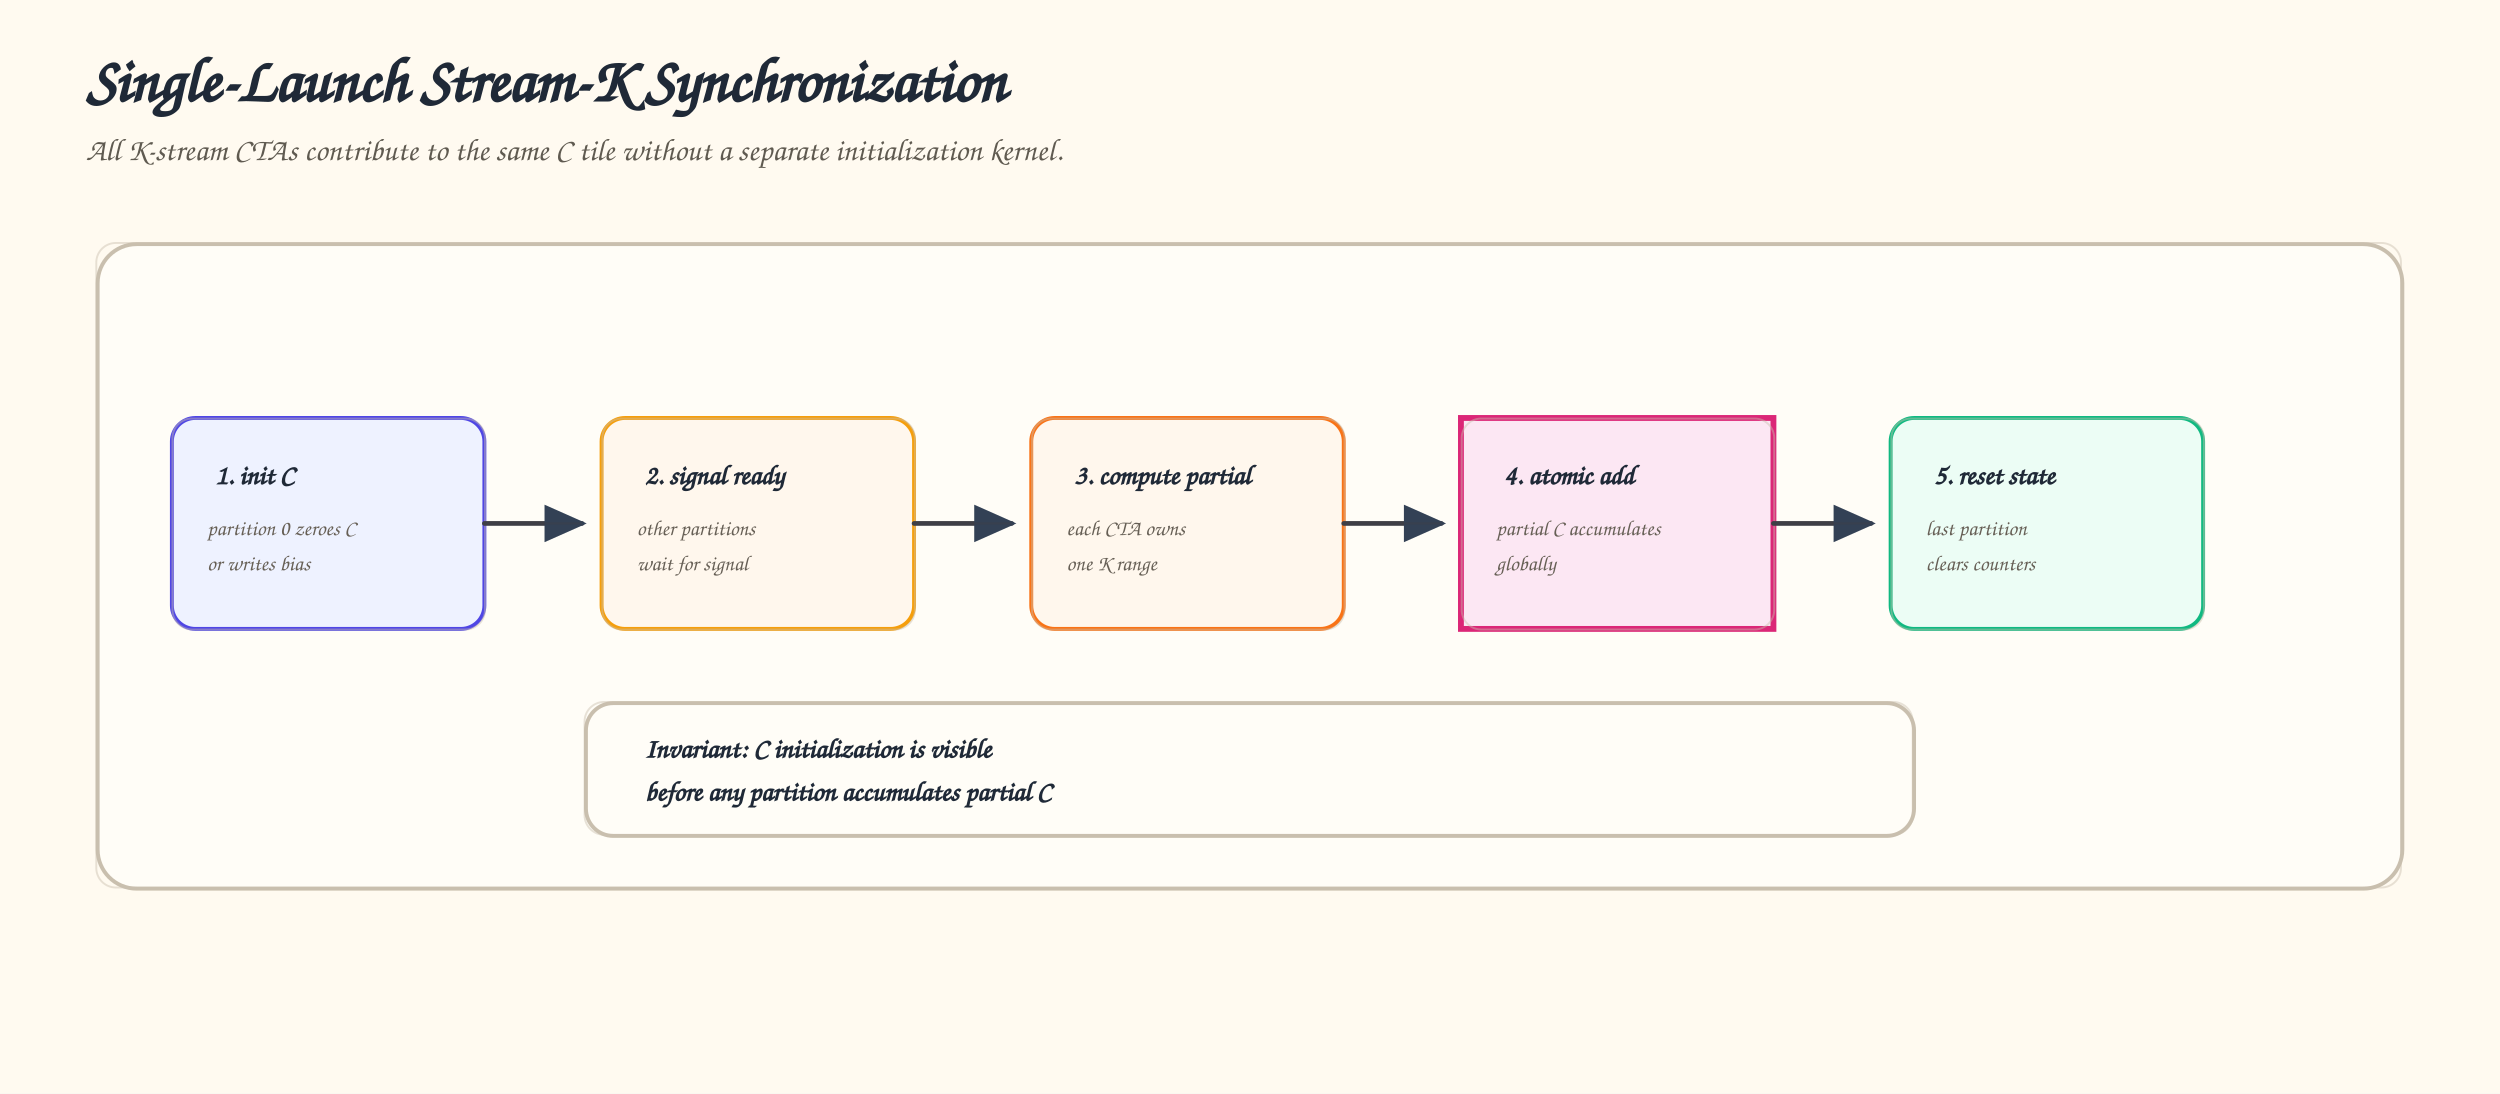
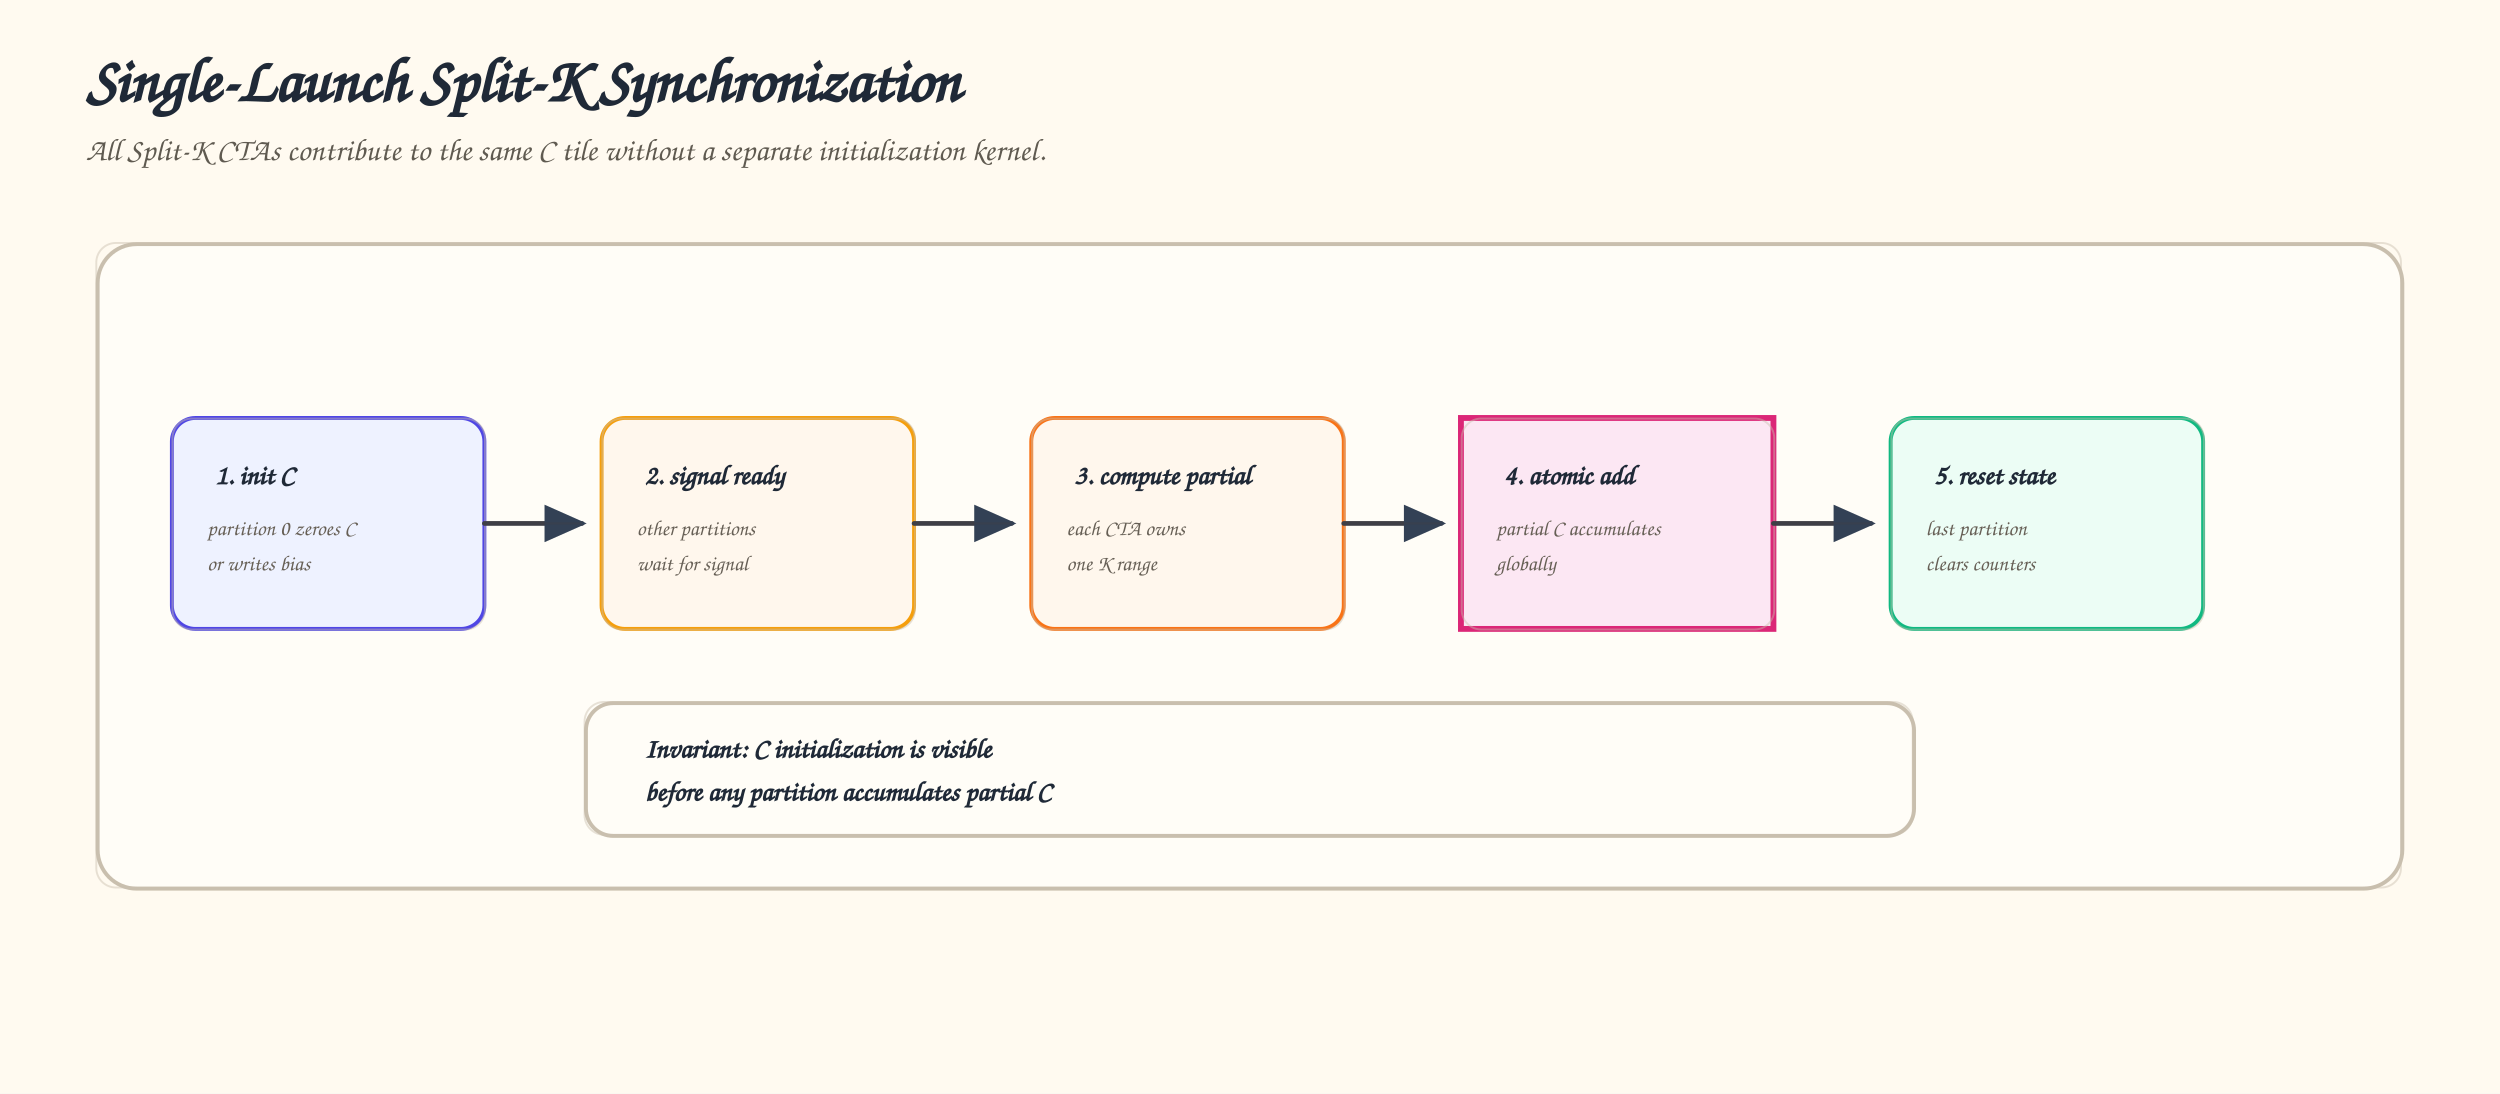
<svg xmlns="http://www.w3.org/2000/svg" width="1280" height="560" viewBox="0 0 1280 560" role="img" aria-labelledby="title desc">
  <defs>
    <marker id="arrow" markerWidth="10" markerHeight="10" refX="8" refY="4" orient="auto" markerUnits="strokeWidth">
      <path d="M0,0 L9,4 L0,8 Z" fill="#334155" />
    </marker>
    <style>
    .bg{fill:#fffaf0}.panel{fill:#fffdf7;stroke:#c9bfae;stroke-width:2;rx:20}.panel2{fill:#fffdf7;stroke:#c9bfae;stroke-width:2;rx:14}
    .title{font:800 32px "Comic Sans MS","Comic Neue","Chalkboard SE",cursive;fill:#1f2937}.subtitle{font:500 16px "Comic Sans MS","Comic Neue","Chalkboard SE",cursive;fill:#5f5a50}.section{font:800 18px "Comic Sans MS","Comic Neue","Chalkboard SE",cursive;fill:#1f2937}
    .label{font:700 14px "Comic Sans MS","Comic Neue","Chalkboard SE",cursive;fill:#1f2937}.small{font:500 13px "Comic Sans MS","Comic Neue","Chalkboard SE",cursive;fill:#5f5a50}.tiny{font:600 11px "Comic Sans MS","Comic Neue","Chalkboard SE",cursive;fill:#665f55}.axis{font:700 12px "Comic Sans MS","Comic Neue","Chalkboard SE",cursive;fill:#665f55}.num{font:800 18px "Comic Sans MS","Comic Neue","Chalkboard SE",cursive;fill:#1f2937}.stat{font:800 26px "Comic Sans MS","Comic Neue","Chalkboard SE",cursive;fill:#1f2937}
    .grid{fill:#ffffff;stroke:#cbd5e1;stroke-width:1}.a{fill:#dbeafe;stroke:#2563eb;stroke-width:1.7}.b{fill:#ccfbf1;stroke:#0f766e;stroke-width:1.7}.c{fill:#ffedd5;stroke:#f97316;stroke-width:1.5}.hot{fill:#fce7f3;stroke:#db2777;stroke-width:3}.k0{fill:#dbeafe;stroke:#2563eb;stroke-width:2}.k1{fill:#dcfce7;stroke:#16a34a;stroke-width:2}.k2{fill:#fef3c7;stroke:#f59e0b;stroke-width:2}.k3{fill:#fce7f3;stroke:#db2777;stroke-width:2}
    .stage{fill:#eef2ff;stroke:#4f46e5;stroke-width:2;rx:12}.lds{fill:#f5f3ff;stroke:#7c3aed;stroke-width:2;rx:12}.mfma{fill:#fff7ed;stroke:#f97316;stroke-width:2;rx:12}.ok{fill:#ecfdf5;stroke:#10b981;stroke-width:2;rx:12}.warn{fill:#fff7ed;stroke:#f59e0b;stroke-width:2;rx:12}.bad{fill:#fef2f2;stroke:#ef4444;stroke-width:2;rx:12}.arrow{stroke:#3f3f46;stroke-width:2.4;fill:none;marker-end:url(#arrow);stroke-linecap:round;stroke-linejoin:round}.dash{stroke-dasharray:6 6}.muted{fill:#f1f5f9;stroke:#94a3b8;stroke-width:1.2}.line{fill:none;stroke-width:3;stroke-linejoin:round;stroke-linecap:round}.tick{stroke:#e2e8f0;stroke-width:1}
  </style>
  </defs>
  <rect class="bg" width="1280" height="560" />
-   <text x="44" y="52" class="title">Single-Launch Stream-K Synchronization</text>
-   <text x="44" y="82" class="subtitle">All K-stream CTAs contribute to the same C tile without a separate initialization kernel.</text>
+   <text x="44" y="52" class="title">Single-Launch Split-K Synchronization</text>
+   <text x="44" y="82" class="subtitle">All Split-K CTAs contribute to the same C tile without a separate initialization kernel.</text>
  <rect class="panel" x="50" y="125" width="1180" height="330" data-sketch="1" />
  <rect x="49.3" y="124.4" width="1180" height="330" rx="10" fill="none" stroke="#c9bfae" stroke-width="1" opacity="0.45" />
  <rect class="stage" x="88" y="214" width="160" height="108" data-sketch="1" />
  <rect x="88.3" y="214.3" width="160" height="108" rx="10" fill="none" stroke="#c9bfae" stroke-width="1" opacity="0.45" />
  <text x="110" y="248" class="label">1. init C</text>
  <text x="106" y="274" class="tiny">partition 0 zeroes C</text>
  <text x="106" y="292" class="tiny">or writes bias</text>
  <path class="arrow" d="M248 268 L298 268" data-sketch="1" />
  <path d="M248 268 L298 268" stroke="#3f3f46" stroke-width="1.1" opacity="0.45" fill="none" />
  <rect class="warn" x="308" y="214" width="160" height="108" data-sketch="1" />
  <rect x="308.4" y="214.3" width="160" height="108" rx="10" fill="none" stroke="#c9bfae" stroke-width="1" opacity="0.45" />
  <text x="330" y="248" class="label">2. signal ready</text>
  <text x="326" y="274" class="tiny">other partitions</text>
  <text x="326" y="292" class="tiny">wait for signal</text>
  <path class="arrow" d="M468 268 L518 268" data-sketch="1" />
  <path d="M468 268 L518 268" stroke="#3f3f46" stroke-width="1.1" opacity="0.45" fill="none" />
  <rect class="mfma" x="528" y="214" width="160" height="108" data-sketch="1" />
  <rect x="528.4" y="214.3" width="160" height="108" rx="10" fill="none" stroke="#c9bfae" stroke-width="1" opacity="0.45" />
  <text x="550" y="248" class="label">3. compute partial</text>
  <text x="546" y="274" class="tiny">each CTA owns</text>
  <text x="546" y="292" class="tiny">one K range</text>
  <path class="arrow" d="M688 268 L738 268" data-sketch="1" />
  <path d="M688 268 L738 268" stroke="#3f3f46" stroke-width="1.1" opacity="0.45" fill="none" />
  <rect class="hot" x="748" y="214" width="160" height="108" data-sketch="1" />
  <rect x="748.4" y="214.3" width="160" height="108" rx="10" fill="none" stroke="#c9bfae" stroke-width="1" opacity="0.45" />
  <text x="770" y="248" class="label">4. atomic add</text>
  <text x="766" y="274" class="tiny">partial C accumulates</text>
  <text x="766" y="292" class="tiny">globally</text>
  <path class="arrow" d="M908 268 L958 268" data-sketch="1" />
  <path d="M908 268 L958 268" stroke="#3f3f46" stroke-width="1.1" opacity="0.45" fill="none" />
  <rect class="ok" x="968" y="214" width="160" height="108" data-sketch="1" />
  <rect x="968.4" y="214.3" width="160" height="108" rx="10" fill="none" stroke="#c9bfae" stroke-width="1" opacity="0.45" />
  <text x="990" y="248" class="label">5. reset state</text>
  <text x="986" y="274" class="tiny">last partition</text>
  <text x="986" y="292" class="tiny">clears counters</text>
  <rect class="panel2" x="300" y="360" width="680" height="68" data-sketch="1" />
  <rect x="299.3" y="359.4" width="680" height="68" rx="10" fill="none" stroke="#c9bfae" stroke-width="1" opacity="0.45" />
  <text x="330" y="388" class="label">Invariant: C initialization is visible</text>
  <text x="330" y="410" class="label">before any partition accumulates partial C</text>
</svg>
